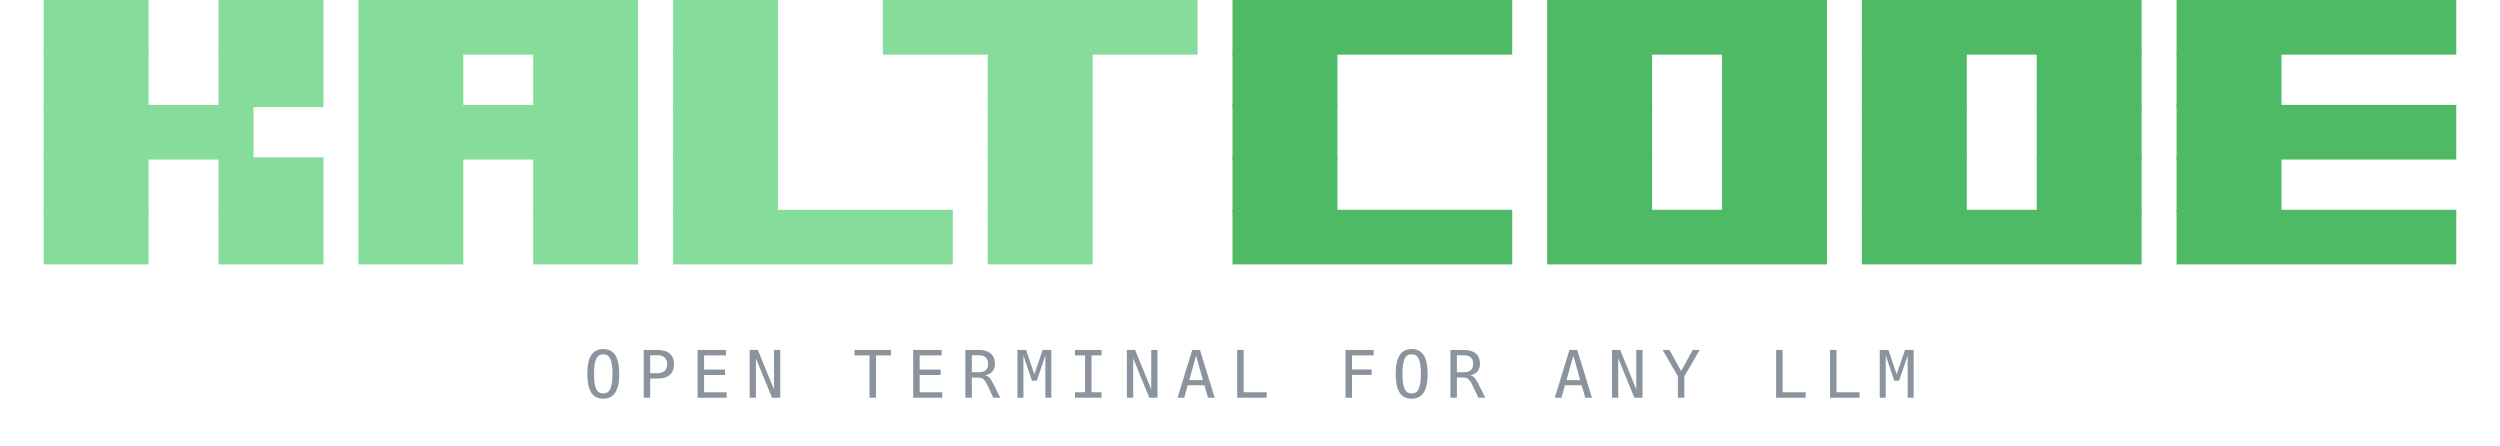
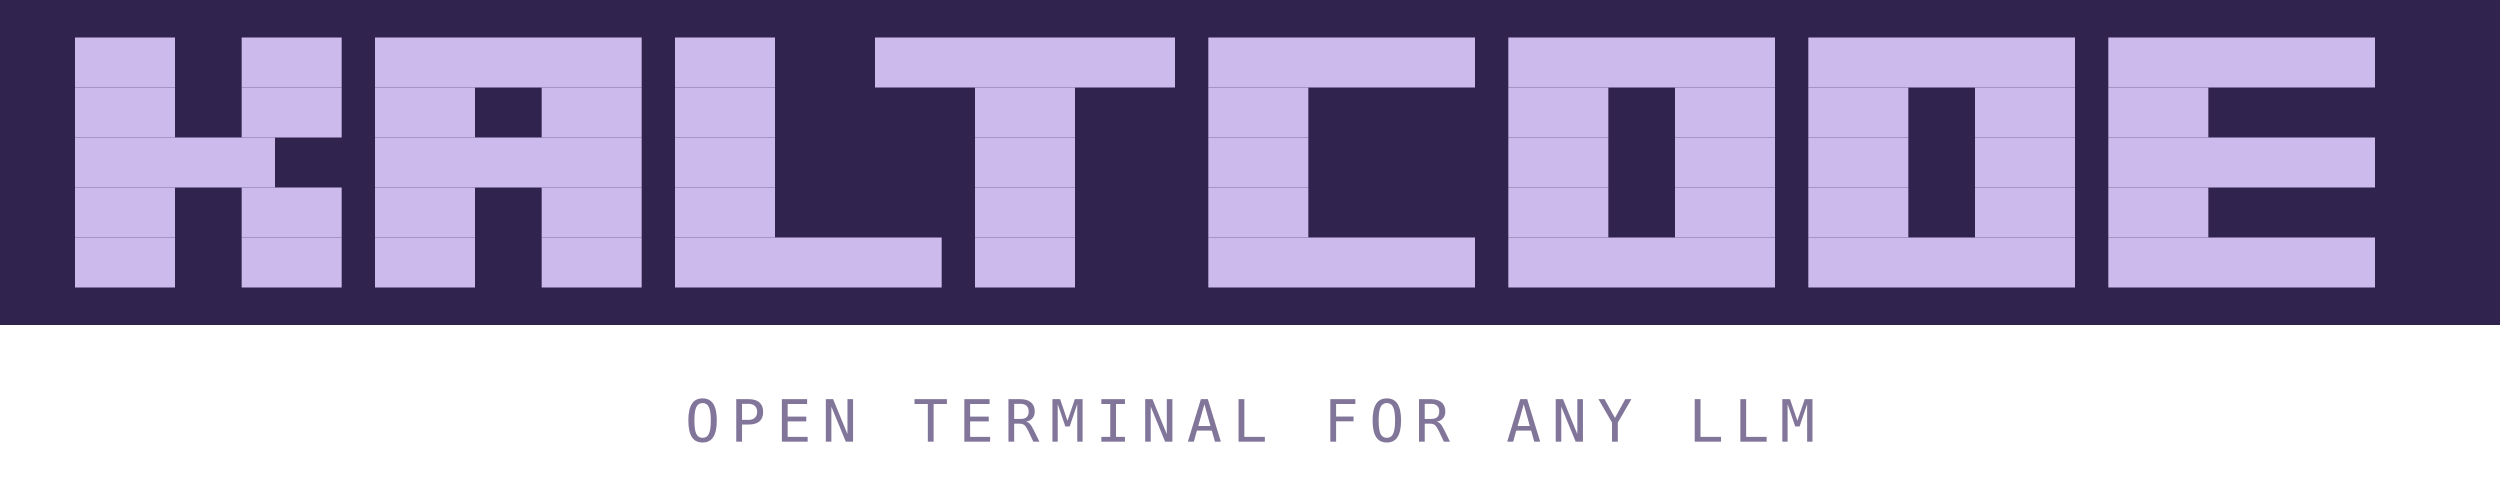
- <svg xmlns="http://www.w3.org/2000/svg" viewBox="0 0 572 102" role="img" aria-label="Kalt Code — Open terminal for any LLM">
-   <rect x="10" y="0" width="24" height="12.5" fill="#86dc9a" />
-   <rect x="50" y="0" width="24" height="12.5" fill="#86dc9a" />
-   <rect x="82" y="0" width="64" height="12.5" fill="#86dc9a" />
-   <rect x="154" y="0" width="24" height="12.5" fill="#86dc9a" />
-   <rect x="202" y="0" width="72" height="12.5" fill="#86dc9a" />
-   <rect x="282" y="0" width="64" height="12.5" fill="#4eba65" />
-   <rect x="354" y="0" width="64" height="12.5" fill="#4eba65" />
-   <rect x="426" y="0" width="64" height="12.5" fill="#4eba65" />
-   <rect x="498" y="0" width="64" height="12.5" fill="#4eba65" />
-   <rect x="10" y="12" width="24" height="12.5" fill="#86dc9a" />
-   <rect x="50" y="12" width="24" height="12.5" fill="#86dc9a" />
-   <rect x="82" y="12" width="24" height="12.5" fill="#86dc9a" />
-   <rect x="122" y="12" width="24" height="12.5" fill="#86dc9a" />
-   <rect x="154" y="12" width="24" height="12.5" fill="#86dc9a" />
-   <rect x="226" y="12" width="24" height="12.5" fill="#86dc9a" />
-   <rect x="282" y="12" width="24" height="12.5" fill="#4eba65" />
-   <rect x="354" y="12" width="24" height="12.5" fill="#4eba65" />
-   <rect x="394" y="12" width="24" height="12.5" fill="#4eba65" />
-   <rect x="426" y="12" width="24" height="12.5" fill="#4eba65" />
-   <rect x="466" y="12" width="24" height="12.5" fill="#4eba65" />
-   <rect x="498" y="12" width="24" height="12.5" fill="#4eba65" />
-   <rect x="10" y="24" width="48" height="12.5" fill="#86dc9a" />
-   <rect x="82" y="24" width="64" height="12.5" fill="#86dc9a" />
-   <rect x="154" y="24" width="24" height="12.5" fill="#86dc9a" />
-   <rect x="226" y="24" width="24" height="12.5" fill="#86dc9a" />
-   <rect x="282" y="24" width="24" height="12.5" fill="#4eba65" />
-   <rect x="354" y="24" width="24" height="12.5" fill="#4eba65" />
-   <rect x="394" y="24" width="24" height="12.5" fill="#4eba65" />
-   <rect x="426" y="24" width="24" height="12.5" fill="#4eba65" />
-   <rect x="466" y="24" width="24" height="12.5" fill="#4eba65" />
-   <rect x="498" y="24" width="64" height="12.5" fill="#4eba65" />
-   <rect x="10" y="36" width="24" height="12.5" fill="#86dc9a" />
-   <rect x="50" y="36" width="24" height="12.5" fill="#86dc9a" />
-   <rect x="82" y="36" width="24" height="12.5" fill="#86dc9a" />
-   <rect x="122" y="36" width="24" height="12.5" fill="#86dc9a" />
-   <rect x="154" y="36" width="24" height="12.5" fill="#86dc9a" />
-   <rect x="226" y="36" width="24" height="12.5" fill="#86dc9a" />
-   <rect x="282" y="36" width="24" height="12.5" fill="#4eba65" />
-   <rect x="354" y="36" width="24" height="12.5" fill="#4eba65" />
-   <rect x="394" y="36" width="24" height="12.5" fill="#4eba65" />
-   <rect x="426" y="36" width="24" height="12.5" fill="#4eba65" />
-   <rect x="466" y="36" width="24" height="12.5" fill="#4eba65" />
-   <rect x="498" y="36" width="24" height="12.5" fill="#4eba65" />
-   <rect x="10" y="48" width="24" height="12.5" fill="#86dc9a" />
-   <rect x="50" y="48" width="24" height="12.5" fill="#86dc9a" />
-   <rect x="82" y="48" width="24" height="12.5" fill="#86dc9a" />
-   <rect x="122" y="48" width="24" height="12.5" fill="#86dc9a" />
-   <rect x="154" y="48" width="64" height="12.5" fill="#86dc9a" />
-   <rect x="226" y="48" width="24" height="12.5" fill="#86dc9a" />
-   <rect x="282" y="48" width="64" height="12.5" fill="#4eba65" />
-   <rect x="354" y="48" width="64" height="12.5" fill="#4eba65" />
-   <rect x="426" y="48" width="64" height="12.5" fill="#4eba65" />
-   <rect x="498" y="48" width="64" height="12.5" fill="#4eba65" />
-   <text x="286" y="91" text-anchor="middle" font-family="ui-monospace, SFMono-Regular, Menlo, Consolas, monospace" font-size="15" letter-spacing="0.22em" fill="#8b949e">
+ <svg xmlns="http://www.w3.org/2000/svg" viewBox="0 0 600 120" role="img" aria-label="Kalt Code — Open terminal for any LLM">
+   <rect x="0" y="0" width="600" height="78" fill="#30234E" />
+   <rect x="18" y="9" width="24" height="12" fill="#CBBAEB" />
+   <rect x="58" y="9" width="24" height="12" fill="#CBBAEB" />
+   <rect x="90" y="9" width="64" height="12" fill="#CBBAEB" />
+   <rect x="162" y="9" width="24" height="12" fill="#CBBAEB" />
+   <rect x="210" y="9" width="72" height="12" fill="#CBBAEB" />
+   <rect x="290" y="9" width="64" height="12" fill="#CBBAEB" />
+   <rect x="362" y="9" width="64" height="12" fill="#CBBAEB" />
+   <rect x="434" y="9" width="64" height="12" fill="#CBBAEB" />
+   <rect x="506" y="9" width="64" height="12" fill="#CBBAEB" />
+   <rect x="18" y="21" width="24" height="12" fill="#CBBAEB" />
+   <rect x="58" y="21" width="24" height="12" fill="#CBBAEB" />
+   <rect x="90" y="21" width="24" height="12" fill="#CBBAEB" />
+   <rect x="130" y="21" width="24" height="12" fill="#CBBAEB" />
+   <rect x="162" y="21" width="24" height="12" fill="#CBBAEB" />
+   <rect x="234" y="21" width="24" height="12" fill="#CBBAEB" />
+   <rect x="290" y="21" width="24" height="12" fill="#CBBAEB" />
+   <rect x="362" y="21" width="24" height="12" fill="#CBBAEB" />
+   <rect x="402" y="21" width="24" height="12" fill="#CBBAEB" />
+   <rect x="434" y="21" width="24" height="12" fill="#CBBAEB" />
+   <rect x="474" y="21" width="24" height="12" fill="#CBBAEB" />
+   <rect x="506" y="21" width="24" height="12" fill="#CBBAEB" />
+   <rect x="18" y="33" width="48" height="12" fill="#CBBAEB" />
+   <rect x="90" y="33" width="64" height="12" fill="#CBBAEB" />
+   <rect x="162" y="33" width="24" height="12" fill="#CBBAEB" />
+   <rect x="234" y="33" width="24" height="12" fill="#CBBAEB" />
+   <rect x="290" y="33" width="24" height="12" fill="#CBBAEB" />
+   <rect x="362" y="33" width="24" height="12" fill="#CBBAEB" />
+   <rect x="402" y="33" width="24" height="12" fill="#CBBAEB" />
+   <rect x="434" y="33" width="24" height="12" fill="#CBBAEB" />
+   <rect x="474" y="33" width="24" height="12" fill="#CBBAEB" />
+   <rect x="506" y="33" width="64" height="12" fill="#CBBAEB" />
+   <rect x="18" y="45" width="24" height="12" fill="#CBBAEB" />
+   <rect x="58" y="45" width="24" height="12" fill="#CBBAEB" />
+   <rect x="90" y="45" width="24" height="12" fill="#CBBAEB" />
+   <rect x="130" y="45" width="24" height="12" fill="#CBBAEB" />
+   <rect x="162" y="45" width="24" height="12" fill="#CBBAEB" />
+   <rect x="234" y="45" width="24" height="12" fill="#CBBAEB" />
+   <rect x="290" y="45" width="24" height="12" fill="#CBBAEB" />
+   <rect x="362" y="45" width="24" height="12" fill="#CBBAEB" />
+   <rect x="402" y="45" width="24" height="12" fill="#CBBAEB" />
+   <rect x="434" y="45" width="24" height="12" fill="#CBBAEB" />
+   <rect x="474" y="45" width="24" height="12" fill="#CBBAEB" />
+   <rect x="506" y="45" width="24" height="12" fill="#CBBAEB" />
+   <rect x="18" y="57" width="24" height="12" fill="#CBBAEB" />
+   <rect x="58" y="57" width="24" height="12" fill="#CBBAEB" />
+   <rect x="90" y="57" width="24" height="12" fill="#CBBAEB" />
+   <rect x="130" y="57" width="24" height="12" fill="#CBBAEB" />
+   <rect x="162" y="57" width="64" height="12" fill="#CBBAEB" />
+   <rect x="234" y="57" width="24" height="12" fill="#CBBAEB" />
+   <rect x="290" y="57" width="64" height="12" fill="#CBBAEB" />
+   <rect x="362" y="57" width="64" height="12" fill="#CBBAEB" />
+   <rect x="434" y="57" width="64" height="12" fill="#CBBAEB" />
+   <rect x="506" y="57" width="64" height="12" fill="#CBBAEB" />
+   <text x="300" y="106" text-anchor="middle" font-family="ui-monospace, SFMono-Regular, Menlo, Monaco, Consolas, monospace" font-size="14" font-weight="500" letter-spacing="0.18em" fill="#81759A">
    OPEN TERMINAL FOR ANY LLM
  </text>
</svg>
